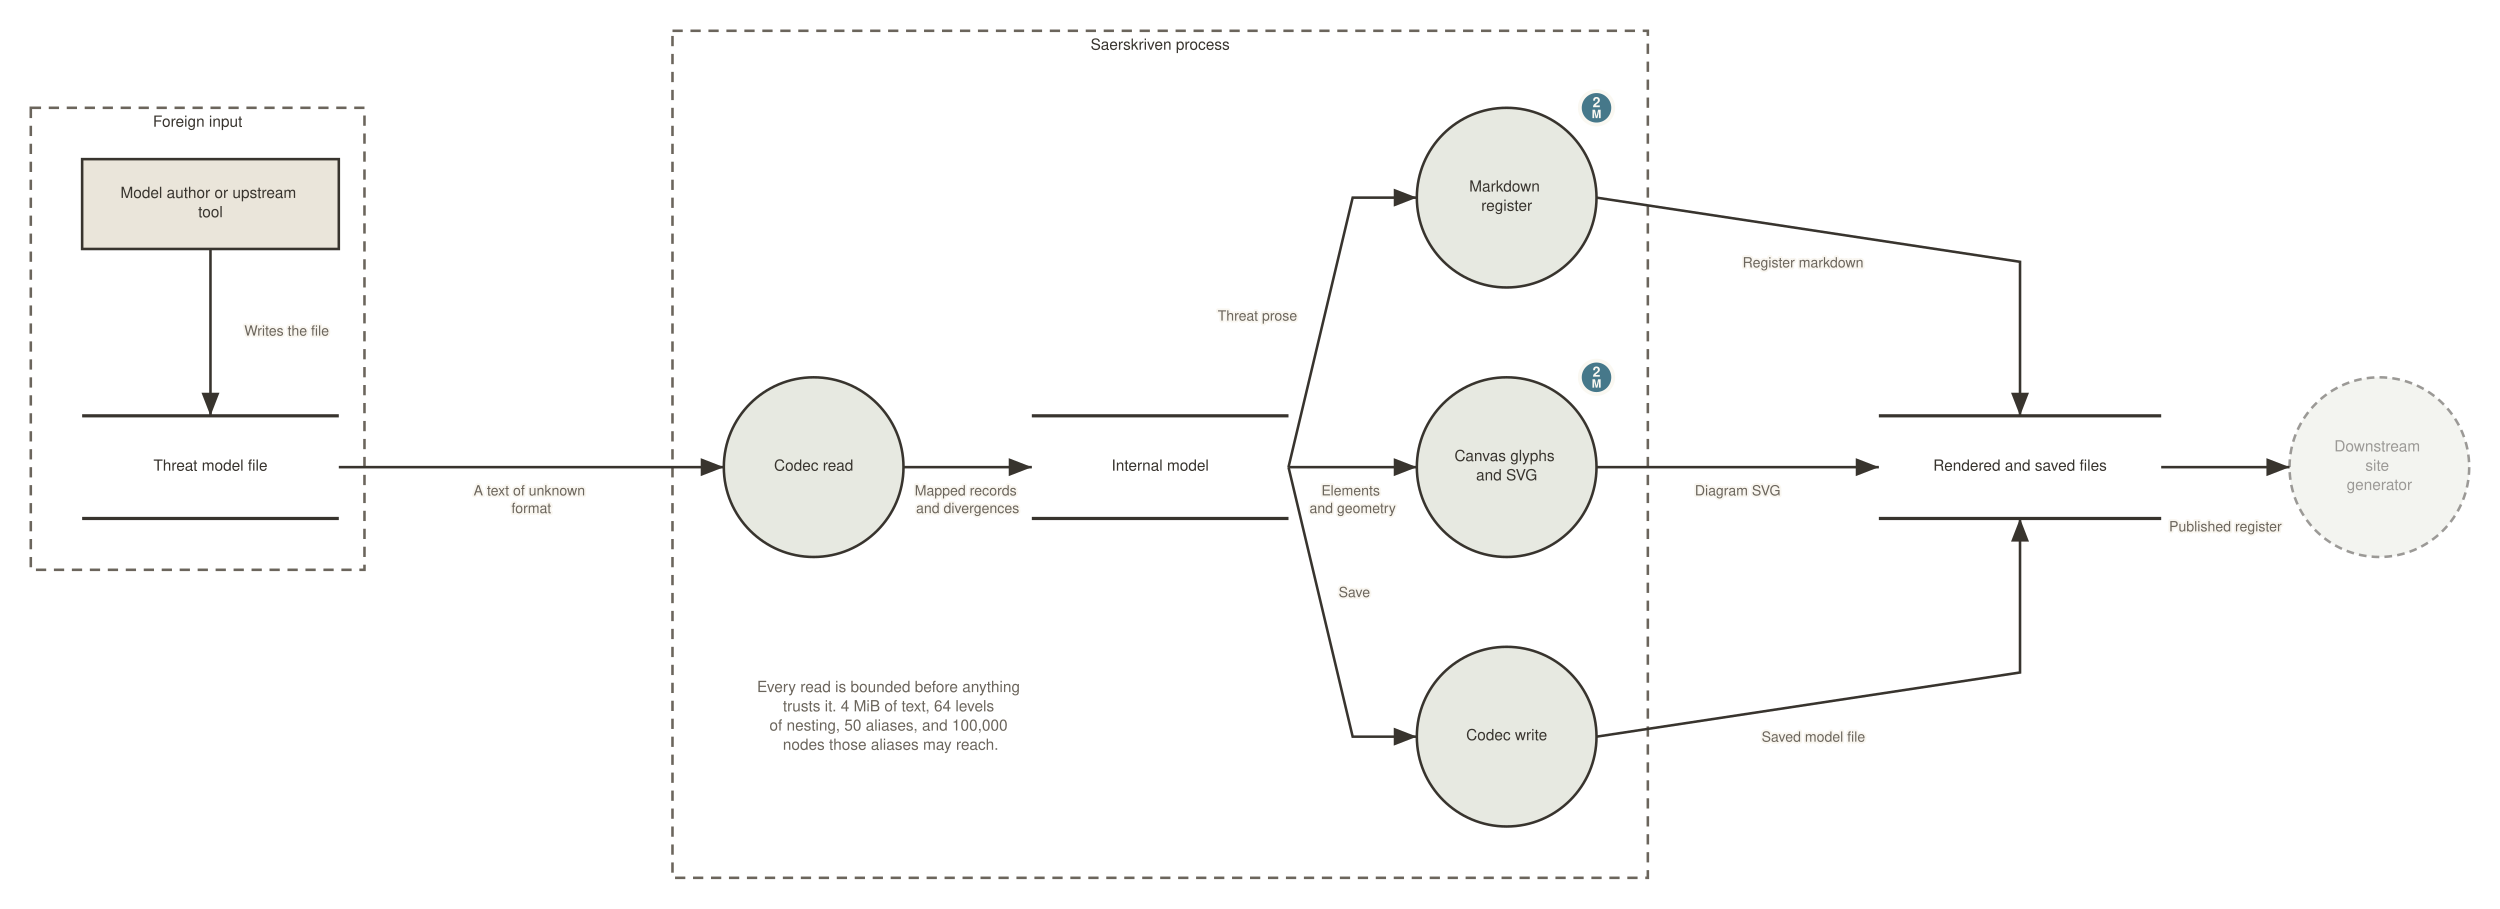
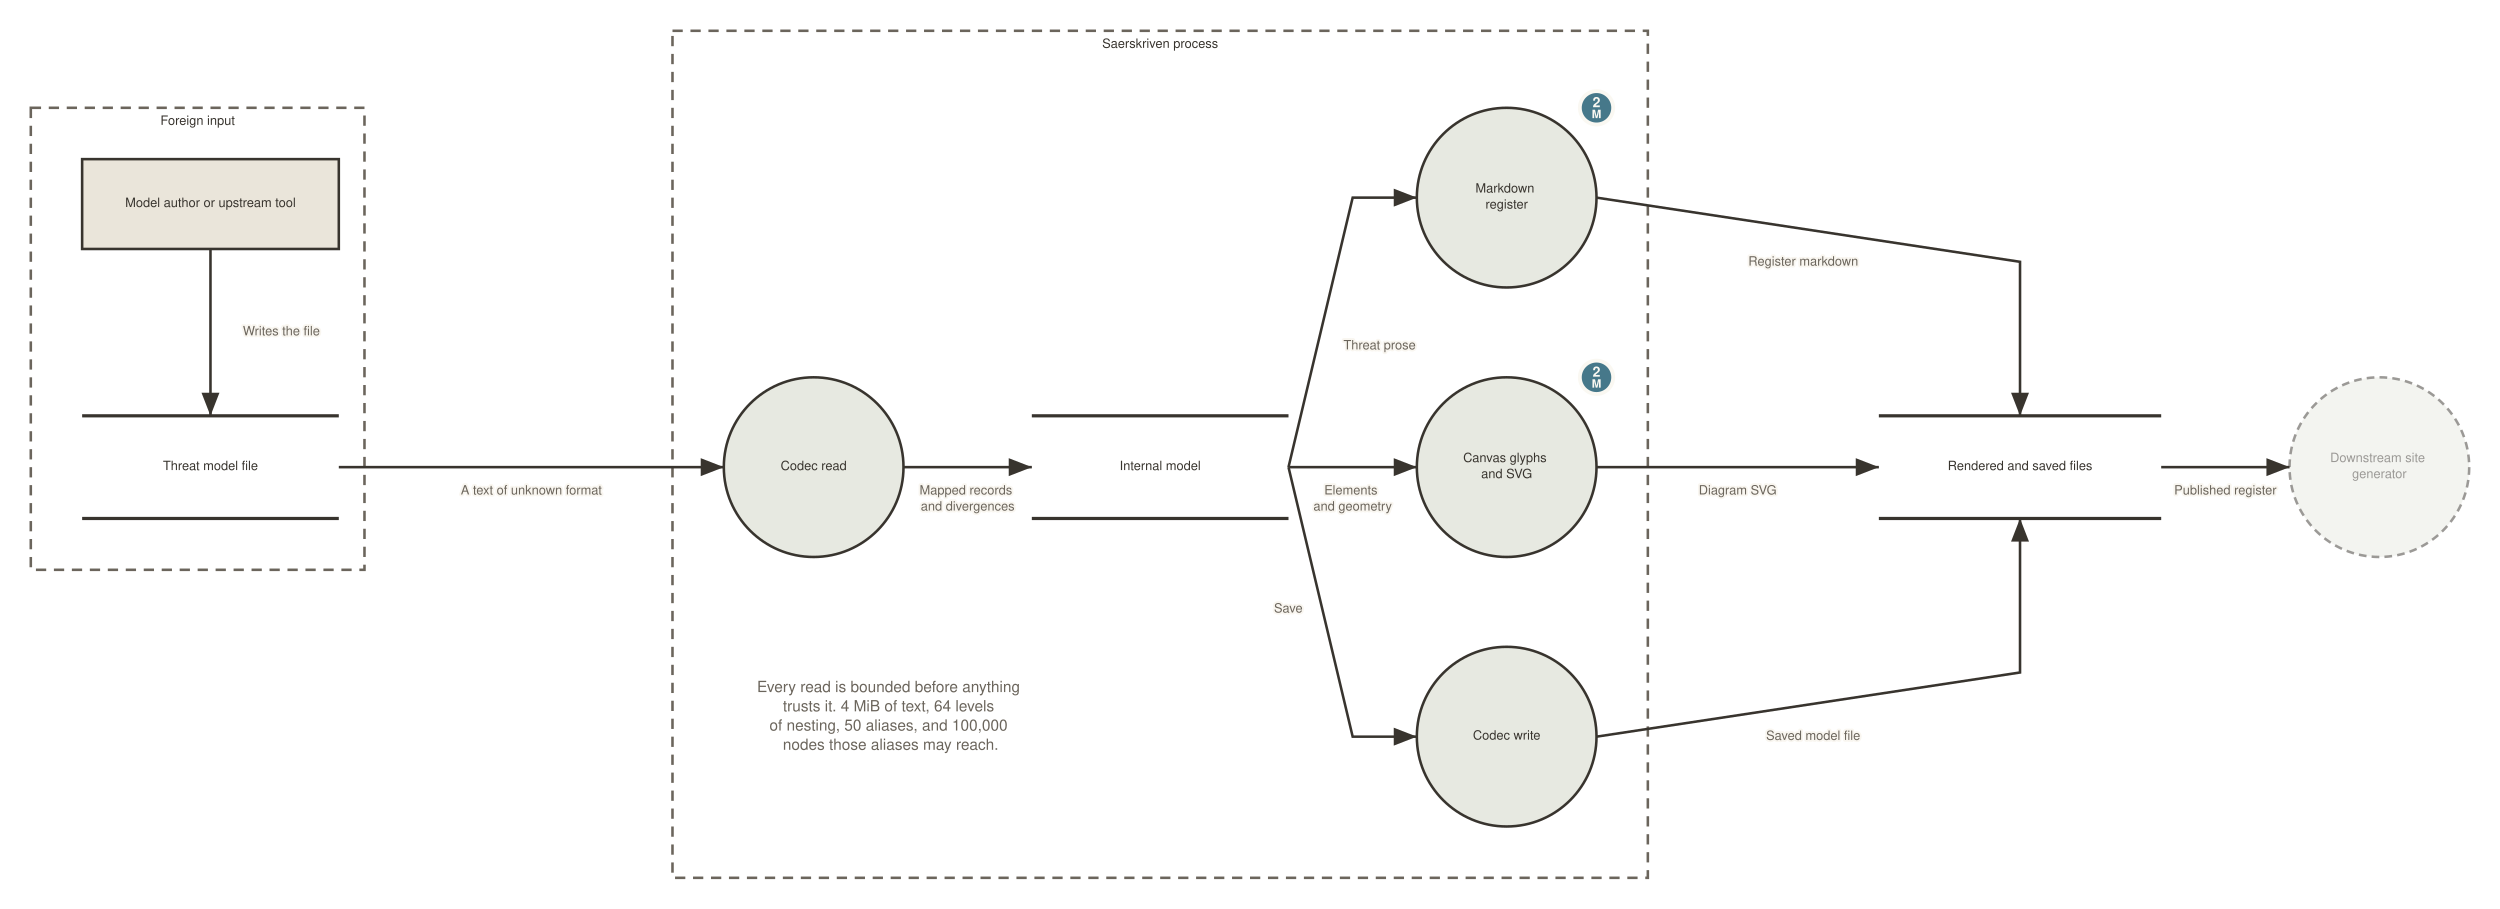
<svg xmlns="http://www.w3.org/2000/svg" viewBox="-24 -24 1948 708">
  <style>.pn-element {
  font-family: 'Helvetica Neue', Helvetica, Arial, sans-serif;
}
.pn-shape {
  fill: #FAF8F2;
  stroke: #38342E;
  stroke-width: 2;
}
.pn-actor {
  fill: #EAE5DA;
}
.pn-process {
  fill: #E7E9E1;
}
.pn-store {
  fill: none;
  stroke-width: 2.5;
}
.pn-boundary-box,
.pn-boundary-curve {
  fill: none;
  stroke: #6B655C;
  stroke-width: 2;
  stroke-dasharray: 8 6;
}
.pn-out-of-scope {
  opacity: 0.5;
}
.pn-out-of-scope .pn-shape {
  stroke-dasharray: 6 4;
}
.pn-label {
  fill: #38342E;
-   font-size: 12px;
+   font-size: 10px;
  font-weight: 500;
  text-anchor: middle;
  dominant-baseline: central;
}
.pn-note {
  fill: #6B655C;
  font-size: 12px;
  text-anchor: middle;
  dominant-baseline: central;
}
.pn-flow {
  fill: none;
}
.pn-flow-arrow {
  fill: #38342E;
  stroke: none;
}
.pn-flow-label {
  fill: #6B655C;
-   font-size: 11px;
+   font-size: 10px;
  text-anchor: middle;
  dominant-baseline: central;
  paint-order: stroke;
  stroke: #F9F6F0;
  stroke-width: 3;
  stroke-linejoin: round;
}
.pn-badge {
  stroke: #FAF8F2;
  stroke-width: 3;
}
.pn-badge-count {
  fill: #FAF8F2;
  stroke: none;
  font-weight: 600;
  text-anchor: middle;
  dominant-baseline: central;
}
.pn-badge-primary .pn-badge-count {
  font-size: 11px;
}
.pn-badge-secondary .pn-badge-count {
  font-size: 9px;
}
.pn-badge-mark {
  fill: #FAF8F2;
  stroke: none;
  font-size: 9px;
  font-weight: 700;
  text-anchor: middle;
  dominant-baseline: central;
}
.pn-tone-critical {
  fill: #C14339;
}
.pn-tone-high {
  fill: #A85E1D;
}
.pn-tone-medium {
  fill: #46788A;
}
.pn-tone-low {
  fill: #4B6B50;
}
.pn-tone-neutral {
  fill: #756E63;
}
</style>
  <g transform="translate(0, 60)">
    <g class="pn-element">
      <rect class="pn-shape pn-boundary-box" width="260" height="360" />
-       <text class="pn-label" x="130" y="12">
+       <text class="pn-label" x="130" y="11">
        <tspan x="130" dy="0">Foreign input</tspan>
      </text>
    </g>
  </g>
  <g transform="translate(500, 0)">
    <g class="pn-element">
      <rect class="pn-shape pn-boundary-box" width="760" height="660" />
-       <text class="pn-label" x="380" y="12">
+       <text class="pn-label" x="380" y="11">
        <tspan x="380" dy="0">Saerskriven process</tspan>
      </text>
    </g>
  </g>
  <g transform="translate(40, 100)">
    <g class="pn-element">
      <rect class="pn-shape pn-actor" width="200" height="70" />
-       <text class="pn-label" x="100" y="27.5">
-         <tspan x="100" dy="0">Model author or upstream</tspan>
-         <tspan x="100" dy="15">tool</tspan>
+       <text class="pn-label" x="100" y="35">
+         <tspan x="100" dy="0">Model author or upstream tool</tspan>
      </text>
    </g>
  </g>
  <g transform="translate(40, 300)">
    <g class="pn-element">
      <line class="pn-shape pn-store" x1="0" y1="0" x2="200" y2="0" />
      <line class="pn-shape pn-store" x1="0" y1="80" x2="200" y2="80" />
      <text class="pn-label" x="100" y="40">
        <tspan x="100" dy="0">Threat model file</tspan>
      </text>
    </g>
  </g>
  <g transform="translate(540, 270)">
    <g class="pn-element">
      <circle class="pn-shape pn-process" cx="70" cy="70" r="70" />
      <text class="pn-label" x="70" y="70">
        <tspan x="70" dy="0">Codec read</tspan>
      </text>
    </g>
  </g>
  <g transform="translate(780, 300)">
    <g class="pn-element">
      <line class="pn-shape pn-store" x1="0" y1="0" x2="200" y2="0" />
      <line class="pn-shape pn-store" x1="0" y1="80" x2="200" y2="80" />
      <text class="pn-label" x="100" y="40">
        <tspan x="100" dy="0">Internal model</tspan>
      </text>
    </g>
  </g>
  <g transform="translate(1080, 60)">
    <g class="pn-element">
      <circle class="pn-shape pn-process" cx="70" cy="70" r="70" />
-       <text class="pn-label" x="70" y="62.5">
+       <text class="pn-label" x="70" y="63.75">
        <tspan x="70" dy="0">Markdown</tspan>
-         <tspan x="70" dy="15">register</tspan>
+         <tspan x="70" dy="12.5">register</tspan>
      </text>
      <g class="pn-badge" transform="translate(140, 0)">
        <g class="pn-badge-primary">
          <circle class="pn-tone-medium" r="13" />
          <text class="pn-badge-count" y="-3">2</text>
          <text class="pn-badge-mark" y="6">M</text>
        </g>
      </g>
    </g>
  </g>
  <g transform="translate(1080, 270)">
    <g class="pn-element">
      <circle class="pn-shape pn-process" cx="70" cy="70" r="70" />
-       <text class="pn-label" x="70" y="62.5">
+       <text class="pn-label" x="70" y="63.75">
        <tspan x="70" dy="0">Canvas glyphs</tspan>
-         <tspan x="70" dy="15">and SVG</tspan>
+         <tspan x="70" dy="12.5">and SVG</tspan>
      </text>
      <g class="pn-badge" transform="translate(140, 0)">
        <g class="pn-badge-primary">
          <circle class="pn-tone-medium" r="13" />
          <text class="pn-badge-count" y="-3">2</text>
          <text class="pn-badge-mark" y="6">M</text>
        </g>
      </g>
    </g>
  </g>
  <g transform="translate(1080, 480)">
    <g class="pn-element">
      <circle class="pn-shape pn-process" cx="70" cy="70" r="70" />
      <text class="pn-label" x="70" y="70">
        <tspan x="70" dy="0">Codec write</tspan>
      </text>
    </g>
  </g>
  <g transform="translate(1440, 300)">
    <g class="pn-element">
      <line class="pn-shape pn-store" x1="0" y1="0" x2="220" y2="0" />
      <line class="pn-shape pn-store" x1="0" y1="80" x2="220" y2="80" />
      <text class="pn-label" x="110" y="40">
        <tspan x="110" dy="0">Rendered and saved files</tspan>
      </text>
    </g>
  </g>
  <g transform="translate(1760, 270)">
    <g class="pn-element pn-out-of-scope">
      <circle class="pn-shape pn-process" cx="70" cy="70" r="70" />
-       <text class="pn-label" x="70" y="55">
-         <tspan x="70" dy="0">Downstream</tspan>
-         <tspan x="70" dy="15">site</tspan>
-         <tspan x="70" dy="15">generator</tspan>
+       <text class="pn-label" x="70" y="63.75">
+         <tspan x="70" dy="0">Downstream site</tspan>
+         <tspan x="70" dy="12.5">generator</tspan>
      </text>
    </g>
  </g>
  <g transform="translate(540, 470)">
    <g class="pn-element">
      <text class="pn-note" x="130" y="42.5">
        <tspan x="130" dy="0">Every read is bounded before anything</tspan>
        <tspan x="130" dy="15">trusts it. 4 MiB of text, 64 levels</tspan>
        <tspan x="130" dy="15">of nesting, 50 aliases, and 100,000</tspan>
        <tspan x="130" dy="15">nodes those aliases may reach.</tspan>
      </text>
    </g>
  </g>
  <g class="pn-element">
    <path class="pn-shape pn-flow" d="M 140 170 L 140 300" />
    <path class="pn-flow-arrow" d="M 140 300 L 133 282 L 147 282 Z" />
-     <text class="pn-flow-label" x="199.375" y="235">
-       <tspan x="199.375" dy="0">Writes the file</tspan>
+     <text class="pn-flow-label" x="195.25" y="235">
+       <tspan x="195.25" dy="0">Writes the file</tspan>
    </text>
  </g>
  <g class="pn-element">
    <path class="pn-shape pn-flow" d="M 240 340 L 540 340" />
    <path class="pn-flow-arrow" d="M 540 340 L 522 347 L 522 333 Z" />
-     <text class="pn-flow-label" x="390" y="359.5">
-       <tspan x="390" dy="0">A text of unknown</tspan>
-       <tspan x="390" dy="13.75">format</tspan>
+     <text class="pn-flow-label" x="390" y="359">
+       <tspan x="390" dy="0">A text of unknown format</tspan>
    </text>
  </g>
  <g class="pn-element">
    <path class="pn-shape pn-flow" d="M 680 340 L 780 340" />
    <path class="pn-flow-arrow" d="M 780 340 L 762 347 L 762 333 Z" />
-     <text class="pn-flow-label" x="730" y="359.5">
+     <text class="pn-flow-label" x="730" y="359">
      <tspan x="730" dy="0">Mapped records</tspan>
-       <tspan x="730" dy="13.75">and divergences</tspan>
+       <tspan x="730" dy="12.5">and divergences</tspan>
    </text>
  </g>
  <g class="pn-element">
    <path class="pn-shape pn-flow" d="M 980 340 L 1030 130 L 1080 130" />
    <path class="pn-flow-arrow" d="M 1080 130 L 1062 137 L 1062 123 Z" />
-     <text class="pn-flow-label" x="955.789" y="223.283">
-       <tspan x="955.789" dy="0">Threat prose</tspan>
+     <text class="pn-flow-label" x="1050.976" y="245.947">
+       <tspan x="1050.976" dy="0">Threat prose</tspan>
    </text>
  </g>
  <g class="pn-element">
    <path class="pn-shape pn-flow" d="M 980 340 L 1080 340" />
    <path class="pn-flow-arrow" d="M 1080 340 L 1062 347 L 1062 333 Z" />
-     <text class="pn-flow-label" x="1030" y="359.5">
+     <text class="pn-flow-label" x="1030" y="359">
      <tspan x="1030" dy="0">Elements</tspan>
-       <tspan x="1030" dy="13.75">and geometry</tspan>
+       <tspan x="1030" dy="12.5">and geometry</tspan>
    </text>
  </g>
  <g class="pn-element">
    <path class="pn-shape pn-flow" d="M 980 340 L 1030 550 L 1080 550" />
    <path class="pn-flow-arrow" d="M 1080 550 L 1062 557 L 1062 543 Z" />
-     <text class="pn-flow-label" x="1031.309" y="438.736">
-       <tspan x="1031.309" dy="0">Save</tspan>
+     <text class="pn-flow-label" x="979.844" y="450.989">
+       <tspan x="979.844" dy="0">Save</tspan>
    </text>
  </g>
  <g class="pn-element">
    <path class="pn-shape pn-flow" d="M 1220 130 L 1550 180 L 1550 300" />
    <path class="pn-flow-arrow" d="M 1550 300 L 1543 282 L 1557 282 Z" />
-     <text class="pn-flow-label" x="1380.934" y="181.835">
-       <tspan x="1380.934" dy="0">Register markdown</tspan>
+     <text class="pn-flow-label" x="1381.113" y="180.654">
+       <tspan x="1381.113" dy="0">Register markdown</tspan>
    </text>
  </g>
  <g class="pn-element">
    <path class="pn-shape pn-flow" d="M 1220 340 L 1440 340" />
    <path class="pn-flow-arrow" d="M 1440 340 L 1422 347 L 1422 333 Z" />
-     <text class="pn-flow-label" x="1330" y="359.5">
+     <text class="pn-flow-label" x="1330" y="359">
      <tspan x="1330" dy="0">Diagram SVG</tspan>
    </text>
  </g>
  <g class="pn-element">
    <path class="pn-shape pn-flow" d="M 1220 550 L 1550 500 L 1550 380" />
    <path class="pn-flow-arrow" d="M 1550 380 L 1557 398 L 1543 398 Z" />
-     <text class="pn-flow-label" x="1388.998" y="551.387">
-       <tspan x="1388.998" dy="0">Saved model file</tspan>
+     <text class="pn-flow-label" x="1388.825" y="550.247">
+       <tspan x="1388.825" dy="0">Saved model file</tspan>
    </text>
  </g>
  <g class="pn-element">
    <path class="pn-shape pn-flow" d="M 1660 340 L 1760 340" />
    <path class="pn-flow-arrow" d="M 1760 340 L 1742 347 L 1742 333 Z" />
-     <text class="pn-flow-label" x="1710" y="387.5">
+     <text class="pn-flow-label" x="1710" y="359">
      <tspan x="1710" dy="0">Published register</tspan>
    </text>
  </g>
</svg>
